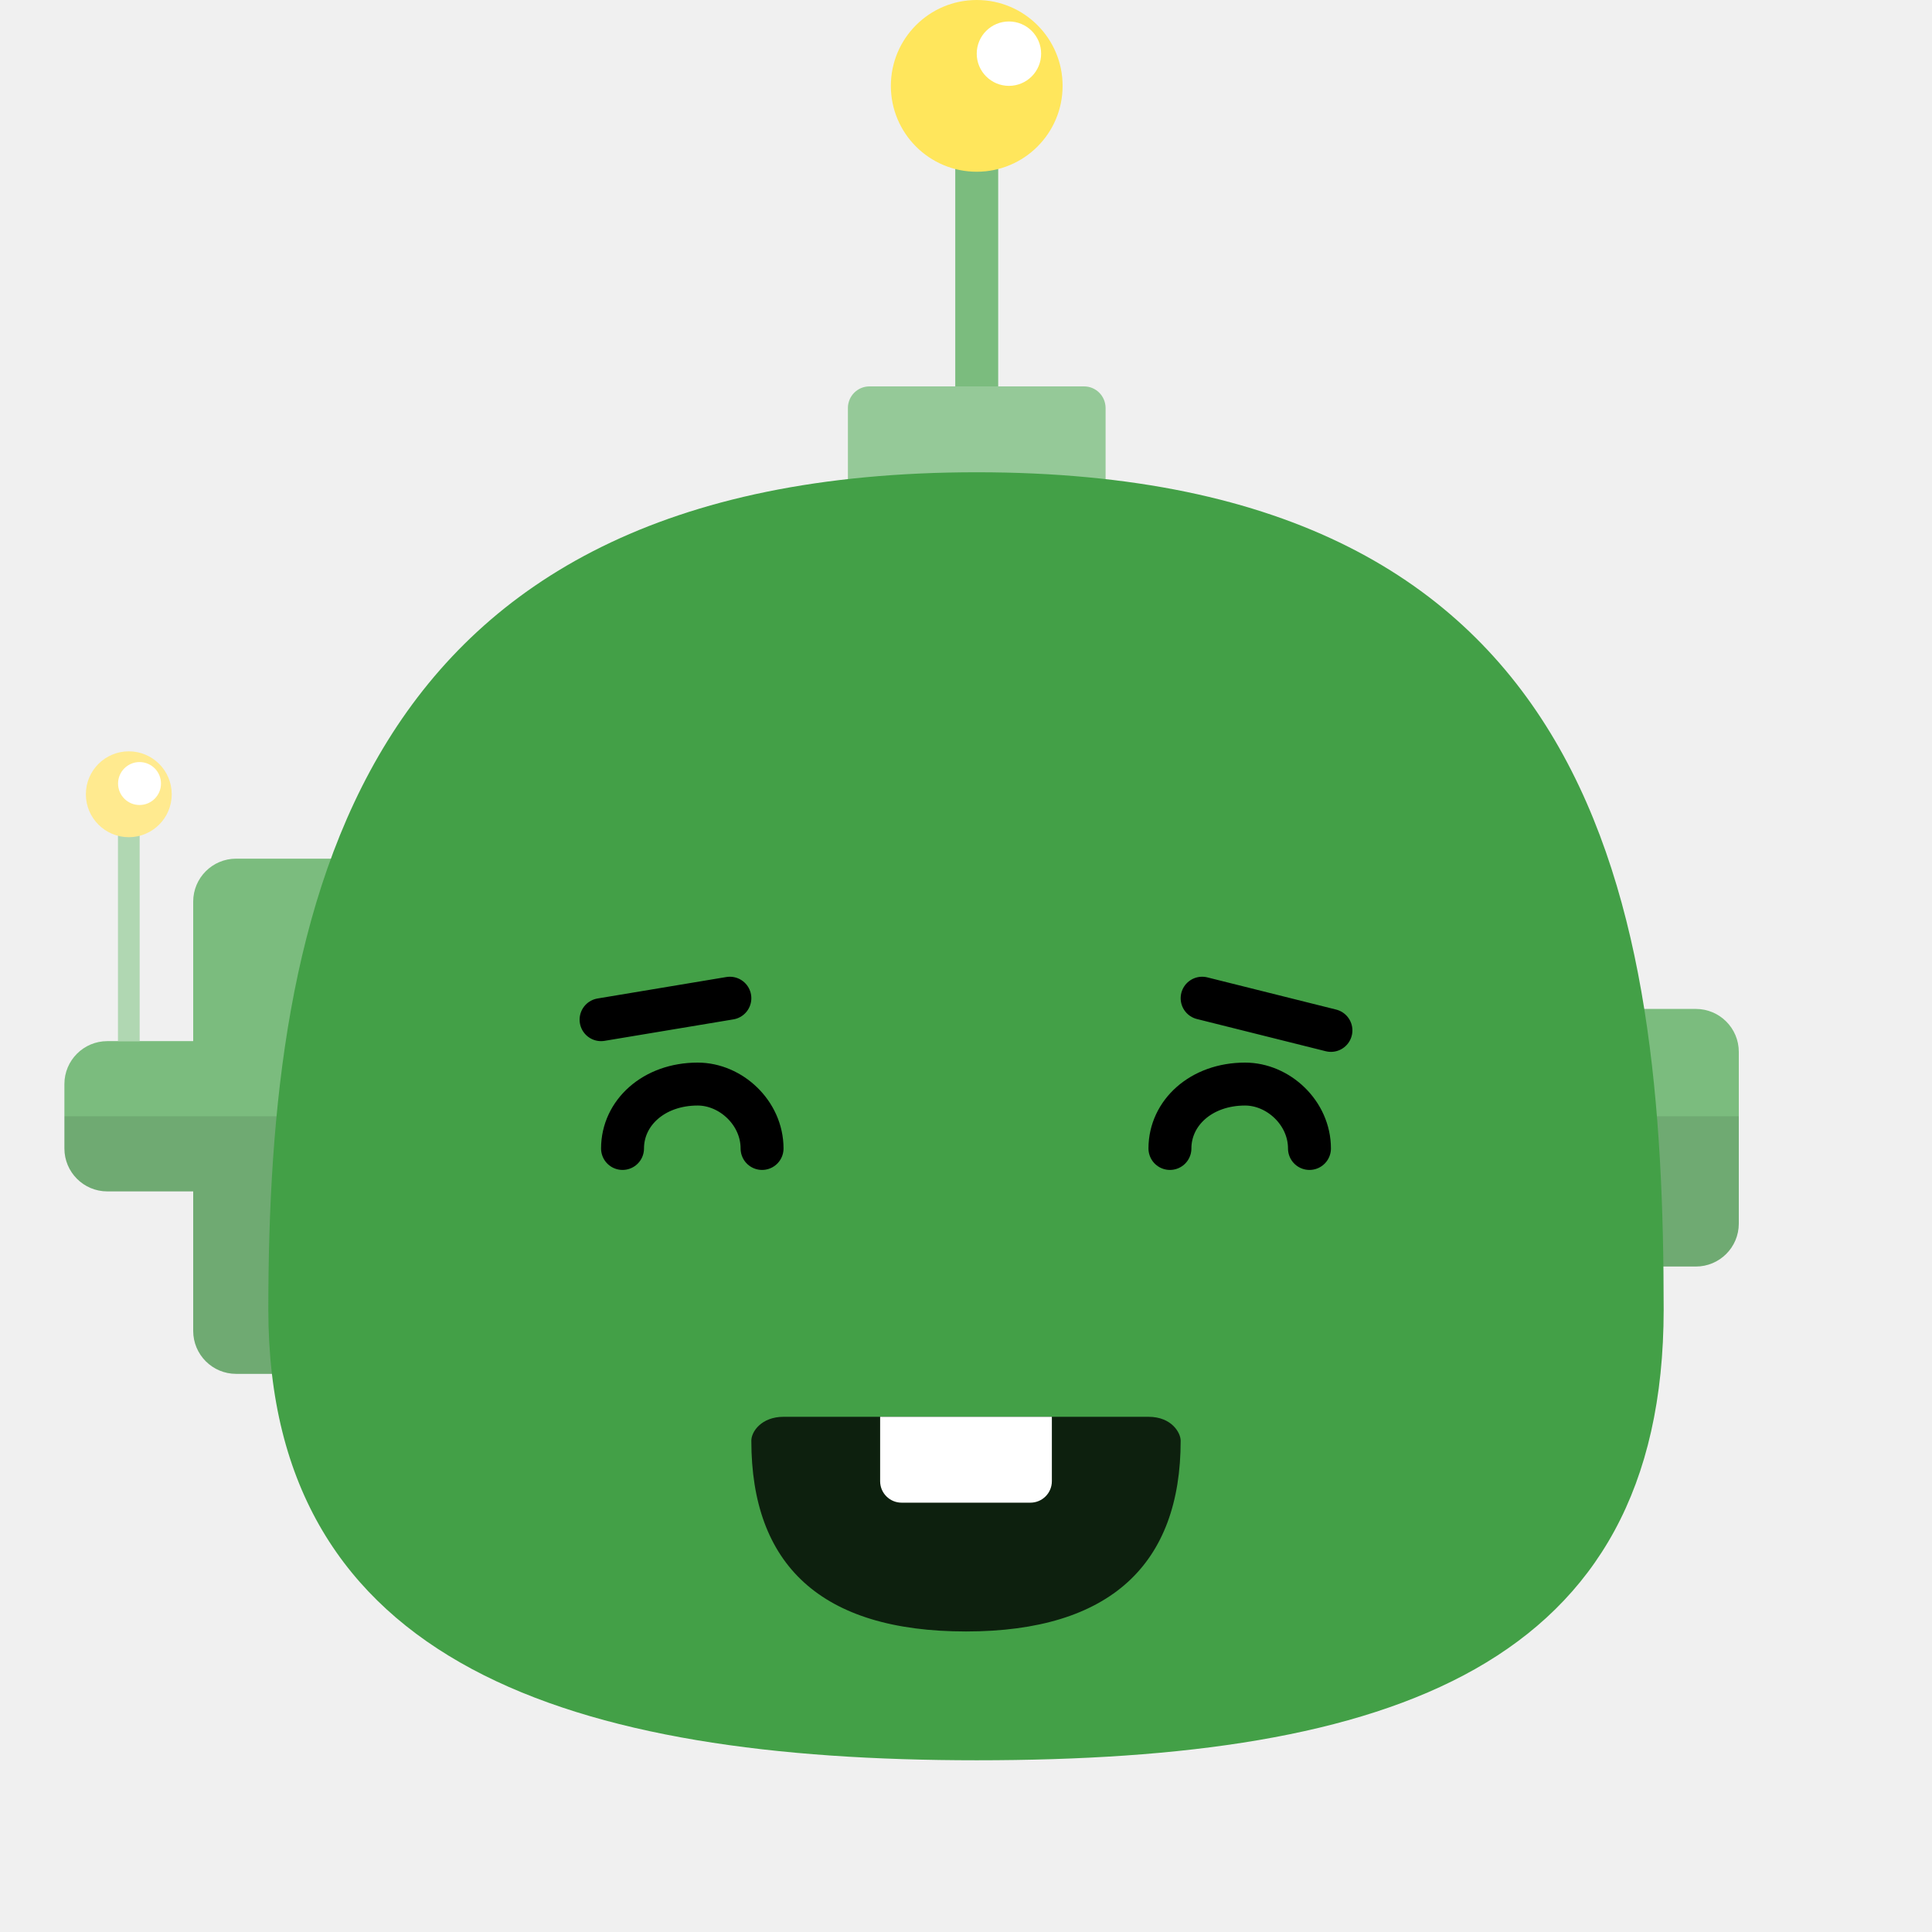
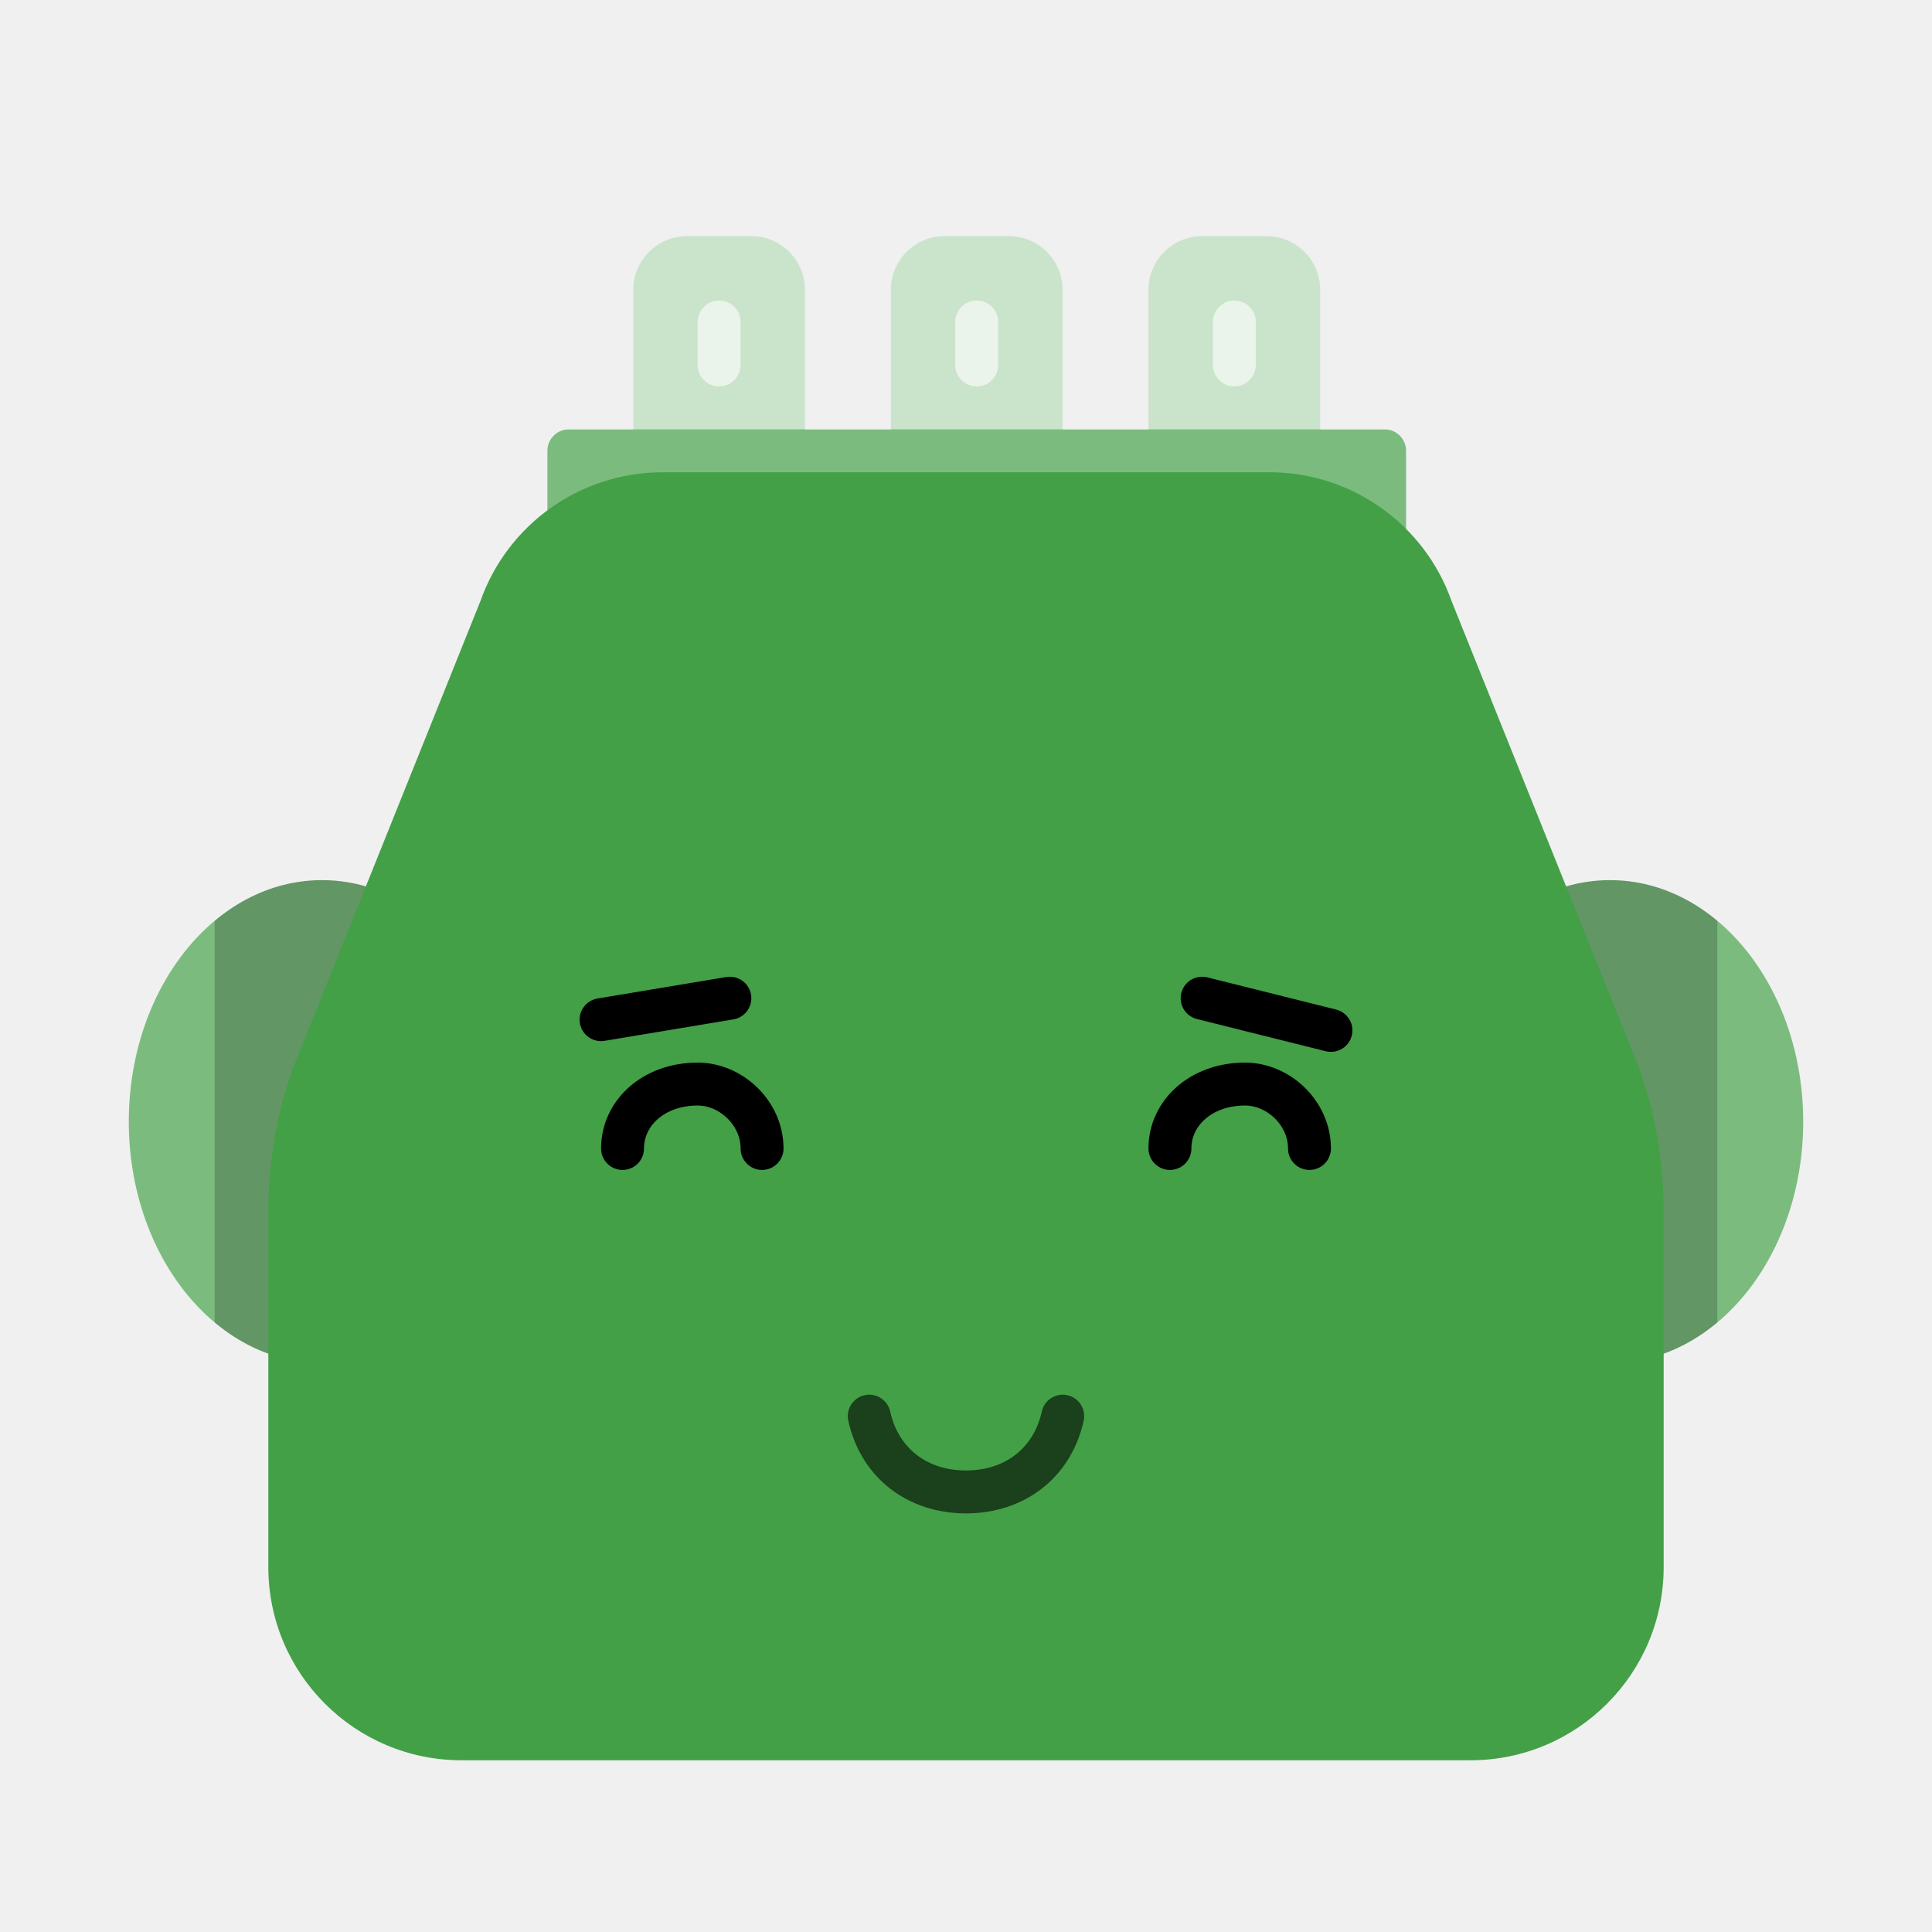
<svg xmlns="http://www.w3.org/2000/svg" viewBox="0 0 180 180" fill="none" shape-rendering="auto">
  <mask id="viewboxMask">
    <rect width="180" height="180" rx="0" ry="0" x="0" y="0" fill="#fff" />
  </mask>
  <g mask="url(#viewboxMask)">
    <g transform="translate(0 66)">
-       <mask id="sidesAntenna01-a" style="mask-type:luminance" maskUnits="userSpaceOnUse" x="6" y="11" width="156" height="51">
+       <mask id="sidesRound-a" style="mask-type:luminance" maskUnits="userSpaceOnUse" x="12" y="16" width="156" height="45">
        <g fill="#fff">
-           <rect x="6" y="31" width="36" height="14" rx="4" />
-           <rect x="18" y="14" width="36" height="48" rx="4" />
-           <rect x="126" y="28" width="36" height="24" rx="4" />
-           <path d="M11 11h2v20h-2z" />
+           <ellipse cx="150" cy="38.5" rx="18" ry="22.5" />
+           <ellipse cx="18" cy="22.5" rx="18" ry="22.5" transform="matrix(-1 0 0 1 48 16)" />
        </g>
      </mask>
-       <g mask="url(#sidesAntenna01-a)">
+       <g mask="url(#sidesRound-a)">
        <path d="M0 0h180v76H0V0Z" fill="#43a047" />
-         <path fill="#fff" fill-opacity=".3" d="M0 0h180v76H0z" />
-         <path fill="#000" fill-opacity=".1" d="M0 38h180v38H0z" />
+         <path d="M0 0h180v76H0V0Z" fill="#fff" fill-opacity=".3" />
+         <path fill="#000" fill-opacity=".2" d="M20 0h140v76H20z" />
      </g>
-       <path fill="#fff" fill-opacity=".4" d="M11 11h2v20h-2z" />
-       <circle cx="12" cy="8" r="4" fill="#FFEA8F" />
-       <circle cx="13" cy="7" r="2" fill="#fff" />
    </g>
    <g transform="translate(41)">
-       <mask id="topAntenna-a" style="mask-type:luminance" maskUnits="userSpaceOnUse" x="38" y="5" width="24" height="47">
-         <path d="M38 38c0-1.1.9-2 2-2h20a2 2 0 0 1 2 2v14H38V38ZM48 5h4v31h-4z" fill="#fff" />
+       <mask id="topLights-a" style="mask-type:luminance" maskUnits="userSpaceOnUse" x="10" y="22" width="80" height="30">
+         <g fill="#fff">
+           <path d="M10 42c0-1.1.9-2 2-2h76a2 2 0 0 1 2 2v10H10V42Z" />
+           <path d="M18 27a5 5 0 0 1 5-5h6a5 5 0 0 1 5 5v25H18V27ZM42 27a5 5 0 0 1 5-5h6a5 5 0 0 1 5 5v25H42V27ZM66 27a5 5 0 0 1 5-5h6a5 5 0 0 1 5 5v25H66V27Z" />
+         </g>
      </mask>
-       <g mask="url(#topAntenna-a)">
+       <g mask="url(#topLights-a)">
        <path d="M0 0h100v52H0V0Z" fill="#43a047" />
-         <path d="M0 3h100v52H0V3Z" fill="#fff" fill-opacity=".3" />
-         <path fill="#fff" fill-opacity=".2" d="M38 36h24v16H38z" />
+         <path d="M0 0h100v52H0V0Z" fill="#fff" fill-opacity=".3" />
+         <path fill="#fff" fill-opacity=".6" d="M0 0h100v40H0z" />
+         <rect x="24" y="28" width="4" height="8" rx="2" fill="#fff" fill-opacity=".6" />
+         <rect x="48" y="28" width="4" height="8" rx="2" fill="#fff" fill-opacity=".6" />
+         <rect x="72" y="28" width="4" height="8" rx="2" fill="#fff" fill-opacity=".6" />
      </g>
-       <circle cx="50" cy="8" r="8" fill="#FFE65C" />
-       <circle cx="53" cy="5" r="3" fill="#fff" />
    </g>
    <g transform="translate(25 44)">
-       <mask id="faceRound01-a" style="mask-type:luminance" maskUnits="userSpaceOnUse" x="0" y="0" width="130" height="120">
-         <path fill-rule="evenodd" clip-rule="evenodd" d="M66 0c58.35 0 64 40.69 64 78 0 33.31-25.47 42-64 42-37.46 0-66-8.69-66-42C0 40.69 7.65 0 66 0Z" fill="#fff" />
+       <mask id="faceSquare04-a" style="mask-type:luminance" maskUnits="userSpaceOnUse" x="0" y="0" width="130" height="120">
+         <path fill-rule="evenodd" clip-rule="evenodd" d="M0 102V68.85a40 40 0 0 1 2.28-13.31L19.76 12A18 18 0 0 1 36.74 0h56.52a18 18 0 0 1 16.98 12l17.48 43.54A40 40 0 0 1 130 68.85V102a18 18 0 0 1-18 18H18a18 18 0 0 1-18-18Z" fill="#fff" />
      </mask>
-       <g mask="url(#faceRound01-a)">
-         <path d="M-4-2h138v124H-4V-2Z" fill="#43a047" />
+       <g mask="url(#faceSquare04-a)">
+         <path d="M-2-2h134v124H-2V-2Z" fill="#43a047" />
        <g transform="translate(-1 -1)" />
      </g>
    </g>
    <g transform="translate(52 124)">
-       <path fill-rule="evenodd" clip-rule="evenodd" d="M18 10.22C18 21.78 24.47 28 38 28c13.52 0 20-6.34 20-17.78C58 9.5 57.17 8 55 8H21c-2.05 0-3 1.38-3 2.22Z" fill="#000" fill-opacity=".8" />
-       <mask id="mouthSmile02-a" style="mask-type:luminance" maskUnits="userSpaceOnUse" x="18" y="8" width="40" height="20">
-         <path fill-rule="evenodd" clip-rule="evenodd" d="M18 10.22C18 21.78 24.47 28 38 28c13.52 0 20-6.34 20-17.78C58 9.5 57.17 8 55 8H21c-2.05 0-3 1.38-3 2.22Z" fill="#fff" />
-       </mask>
-       <g mask="url(#mouthSmile02-a)">
-         <rect x="30" y="2" width="16" height="14" rx="2" fill="#fff" />
-       </g>
+       <path d="M27.05 8.44a2 2 0 1 1 3.9-.88C31.72 10.96 34.4 13 38 13c3.6 0 6.28-2.04 7.05-5.44a2 2 0 1 1 3.9.88C47.75 13.7 43.43 17 38 17s-9.76-3.3-10.95-8.56Z" fill="#000" fill-opacity=".6" />
    </g>
    <g transform="translate(38 76)">
      <path d="m18 19 12-2M20 31c0-3.31 2.9-6 7-6 3.1 0 6 2.69 6 6M86 20l-12-3M84 31c0-3.31-2.9-6-6-6-4.1 0-7 2.69-7 6" stroke="#000" stroke-width="4" stroke-linecap="round" stroke-linejoin="round" />
    </g>
  </g>
</svg>
